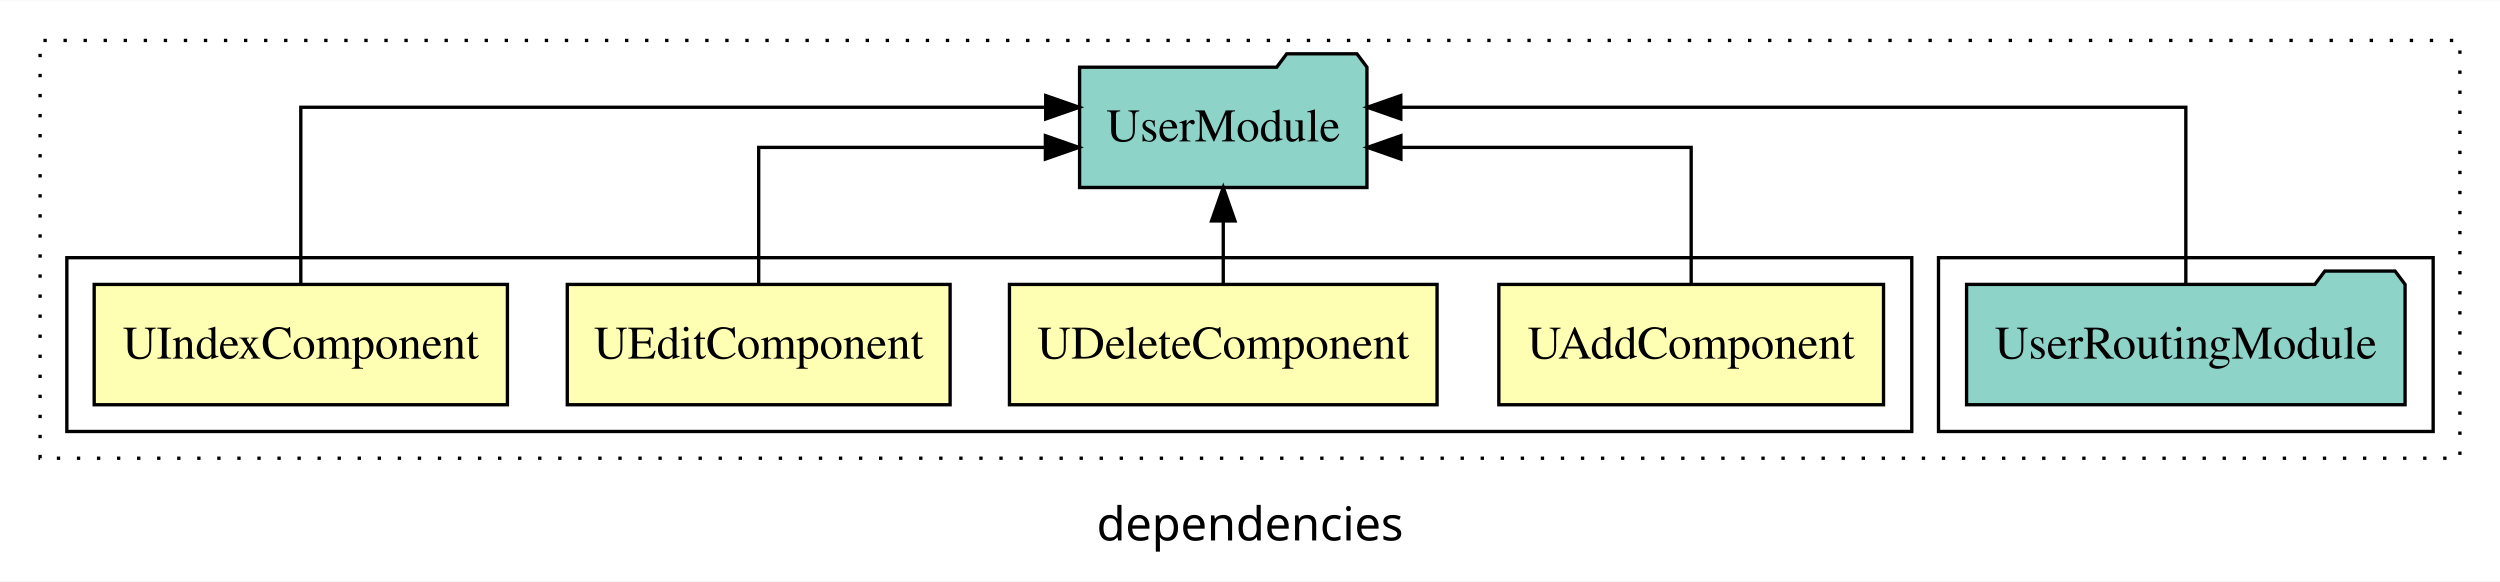
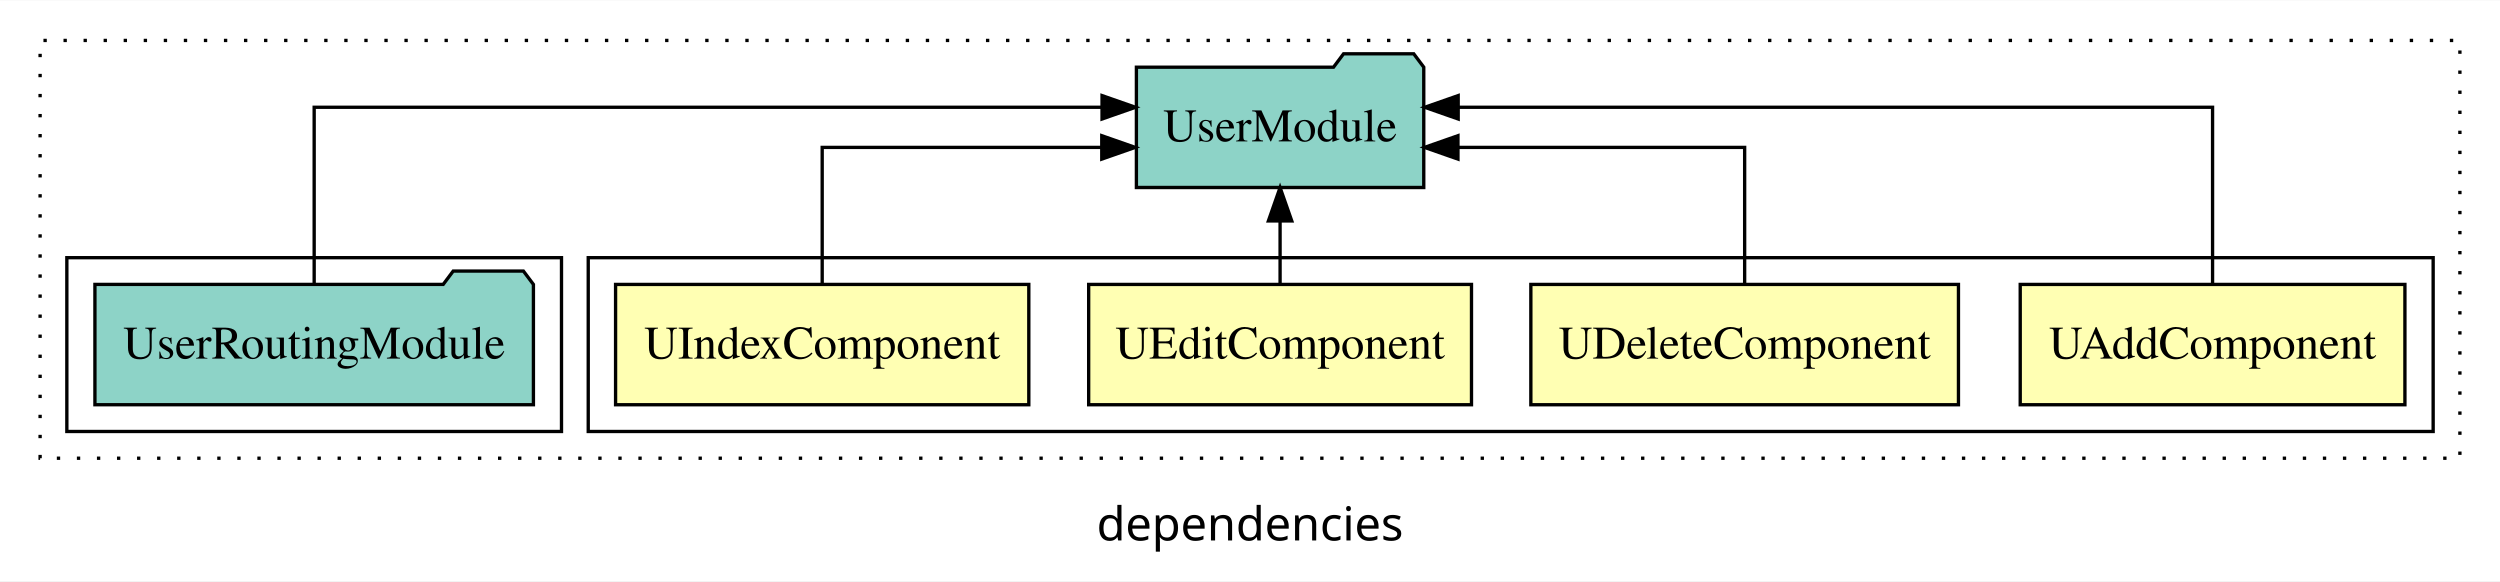
<svg xmlns="http://www.w3.org/2000/svg" width="748pt" height="174pt" viewBox="0.00 0.00 748.00 173.80">
  <g id="graph0" class="graph" transform="scale(1 1) rotate(0) translate(4 169.8)">
    <polygon fill="white" stroke="transparent" points="-4,4 -4,-169.8 744,-169.8 744,4 -4,4" />
    <text text-anchor="middle" x="370" y="-8.2" font-family="sans-serif" font-size="14.00">dependencies</text>
    <g id="clust1" class="cluster">
      <polygon fill="none" stroke="black" stroke-dasharray="1,5" points="8,-32.8 8,-157.8 732,-157.8 732,-32.8 8,-32.8" />
    </g>
+     <g id="clust2" class="cluster">
+       <polygon fill="none" stroke="black" points="172,-40.8 172,-92.8 724,-92.8 724,-40.8 172,-40.8" />
+     </g>
    <g id="clust7" class="cluster">
-       <polygon fill="none" stroke="black" points="576,-40.8 576,-92.8 724,-92.8 724,-40.8 576,-40.8" />
-     </g>
-     <g id="clust2" class="cluster">
-       <polygon fill="none" stroke="black" points="16,-40.8 16,-92.8 568,-92.8 568,-40.8 16,-40.8" />
+       <polygon fill="none" stroke="black" points="16,-40.8 16,-92.8 164,-92.8 164,-40.8 16,-40.8" />
    </g>
    <g id="node1" class="node">
-       <polygon fill="#ffffb3" stroke="black" points="559.55,-84.8 444.45,-84.8 444.45,-48.8 559.55,-48.8 559.55,-84.8" />
-       <text text-anchor="middle" x="502" y="-62.6" font-family="Times,serif" font-size="14.00">UAddComponent</text>
+       <polygon fill="#ffffb3" stroke="black" points="715.55,-84.8 600.45,-84.8 600.45,-48.8 715.55,-48.8 715.55,-84.8" />
+       <text text-anchor="middle" x="658" y="-62.6" font-family="Times,serif" font-size="14.00">UAddComponent</text>
    </g>
    <g id="node5" class="node">
-       <polygon fill="#8dd3c7" stroke="black" points="404.99,-149.8 401.99,-153.8 380.99,-153.8 377.99,-149.8 319.01,-149.8 319.01,-113.8 404.99,-113.8 404.99,-149.8" />
-       <text text-anchor="middle" x="362" y="-127.6" font-family="Times,serif" font-size="14.00">UserModule</text>
+       <polygon fill="#8dd3c7" stroke="black" points="421.99,-149.8 418.99,-153.8 397.99,-153.8 394.99,-149.8 336.01,-149.8 336.01,-113.8 421.99,-113.8 421.99,-149.8" />
+       <text text-anchor="middle" x="379" y="-127.6" font-family="Times,serif" font-size="14.00">UserModule</text>
    </g>
    <g id="edge1" class="edge">
-       <path fill="none" stroke="black" d="M502,-84.82C502,-102.17 502,-125.8 502,-125.8 502,-125.8 415.15,-125.8 415.15,-125.8" />
-       <polygon fill="black" stroke="black" points="415.15,-122.3 405.15,-125.8 415.15,-129.3 415.15,-122.3" />
+       <path fill="none" stroke="black" d="M658,-85.08C658,-106.12 658,-137.8 658,-137.8 658,-137.8 432.29,-137.8 432.29,-137.8" />
+       <polygon fill="black" stroke="black" points="432.29,-134.3 422.29,-137.8 432.29,-141.3 432.29,-134.3" />
    </g>
    <g id="node2" class="node">
-       <polygon fill="#ffffb3" stroke="black" points="425.97,-84.8 298.03,-84.8 298.03,-48.8 425.97,-48.8 425.97,-84.8" />
-       <text text-anchor="middle" x="362" y="-62.6" font-family="Times,serif" font-size="14.00">UDeleteComponent</text>
+       <polygon fill="#ffffb3" stroke="black" points="581.97,-84.8 454.03,-84.8 454.03,-48.8 581.97,-48.8 581.97,-84.8" />
+       <text text-anchor="middle" x="518" y="-62.6" font-family="Times,serif" font-size="14.00">UDeleteComponent</text>
    </g>
    <g id="edge2" class="edge">
-       <path fill="none" stroke="black" d="M362,-84.91C362,-84.91 362,-103.79 362,-103.79" />
-       <polygon fill="black" stroke="black" points="358.5,-103.79 362,-113.79 365.5,-103.79 358.5,-103.79" />
+       <path fill="none" stroke="black" d="M518,-84.82C518,-102.17 518,-125.8 518,-125.8 518,-125.8 432.22,-125.8 432.22,-125.8" />
+       <polygon fill="black" stroke="black" points="432.22,-122.3 422.22,-125.8 432.22,-129.3 432.22,-122.3" />
    </g>
    <g id="node3" class="node">
-       <polygon fill="#ffffb3" stroke="black" points="280.27,-84.8 165.73,-84.8 165.73,-48.8 280.27,-48.8 280.27,-84.8" />
-       <text text-anchor="middle" x="223" y="-62.6" font-family="Times,serif" font-size="14.00">UEditComponent</text>
+       <polygon fill="#ffffb3" stroke="black" points="436.27,-84.8 321.73,-84.8 321.73,-48.8 436.27,-48.8 436.27,-84.8" />
+       <text text-anchor="middle" x="379" y="-62.6" font-family="Times,serif" font-size="14.00">UEditComponent</text>
    </g>
    <g id="edge3" class="edge">
-       <path fill="none" stroke="black" d="M223,-84.82C223,-102.17 223,-125.8 223,-125.8 223,-125.8 308.78,-125.8 308.78,-125.8" />
-       <polygon fill="black" stroke="black" points="308.78,-129.3 318.78,-125.8 308.78,-122.3 308.78,-129.3" />
+       <path fill="none" stroke="black" d="M379,-84.91C379,-84.91 379,-103.79 379,-103.79" />
+       <polygon fill="black" stroke="black" points="375.5,-103.79 379,-113.79 382.5,-103.79 375.5,-103.79" />
    </g>
    <g id="node4" class="node">
-       <polygon fill="#ffffb3" stroke="black" points="147.82,-84.8 24.18,-84.8 24.18,-48.8 147.82,-48.8 147.82,-84.8" />
-       <text text-anchor="middle" x="86" y="-62.6" font-family="Times,serif" font-size="14.00">UIndexComponent</text>
+       <polygon fill="#ffffb3" stroke="black" points="303.82,-84.8 180.18,-84.8 180.18,-48.8 303.82,-48.8 303.82,-84.8" />
+       <text text-anchor="middle" x="242" y="-62.6" font-family="Times,serif" font-size="14.00">UIndexComponent</text>
    </g>
    <g id="edge4" class="edge">
-       <path fill="none" stroke="black" d="M86,-85.08C86,-106.12 86,-137.8 86,-137.8 86,-137.8 308.88,-137.8 308.88,-137.8" />
-       <polygon fill="black" stroke="black" points="308.88,-141.3 318.88,-137.8 308.87,-134.3 308.88,-141.3" />
+       <path fill="none" stroke="black" d="M242,-84.82C242,-102.17 242,-125.8 242,-125.8 242,-125.8 325.65,-125.8 325.65,-125.8" />
+       <polygon fill="black" stroke="black" points="325.65,-129.3 335.65,-125.8 325.65,-122.3 325.65,-129.3" />
    </g>
    <g id="node6" class="node">
-       <polygon fill="#8dd3c7" stroke="black" points="715.6,-84.8 712.6,-88.8 691.6,-88.8 688.6,-84.8 584.4,-84.8 584.4,-48.8 715.6,-48.8 715.6,-84.8" />
-       <text text-anchor="middle" x="650" y="-62.6" font-family="Times,serif" font-size="14.00">UserRoutingModule</text>
+       <polygon fill="#8dd3c7" stroke="black" points="155.6,-84.8 152.6,-88.8 131.6,-88.8 128.6,-84.8 24.4,-84.8 24.4,-48.8 155.6,-48.8 155.6,-84.8" />
+       <text text-anchor="middle" x="90" y="-62.6" font-family="Times,serif" font-size="14.00">UserRoutingModule</text>
    </g>
    <g id="edge5" class="edge">
-       <path fill="none" stroke="black" d="M650,-85.08C650,-106.12 650,-137.8 650,-137.8 650,-137.8 415.12,-137.8 415.12,-137.8" />
-       <polygon fill="black" stroke="black" points="415.12,-134.3 405.12,-137.8 415.12,-141.3 415.12,-134.3" />
+       <path fill="none" stroke="black" d="M90,-85.08C90,-106.12 90,-137.8 90,-137.8 90,-137.8 325.73,-137.8 325.73,-137.8" />
+       <polygon fill="black" stroke="black" points="325.73,-141.3 335.73,-137.8 325.73,-134.3 325.73,-141.3" />
    </g>
  </g>
</svg>
